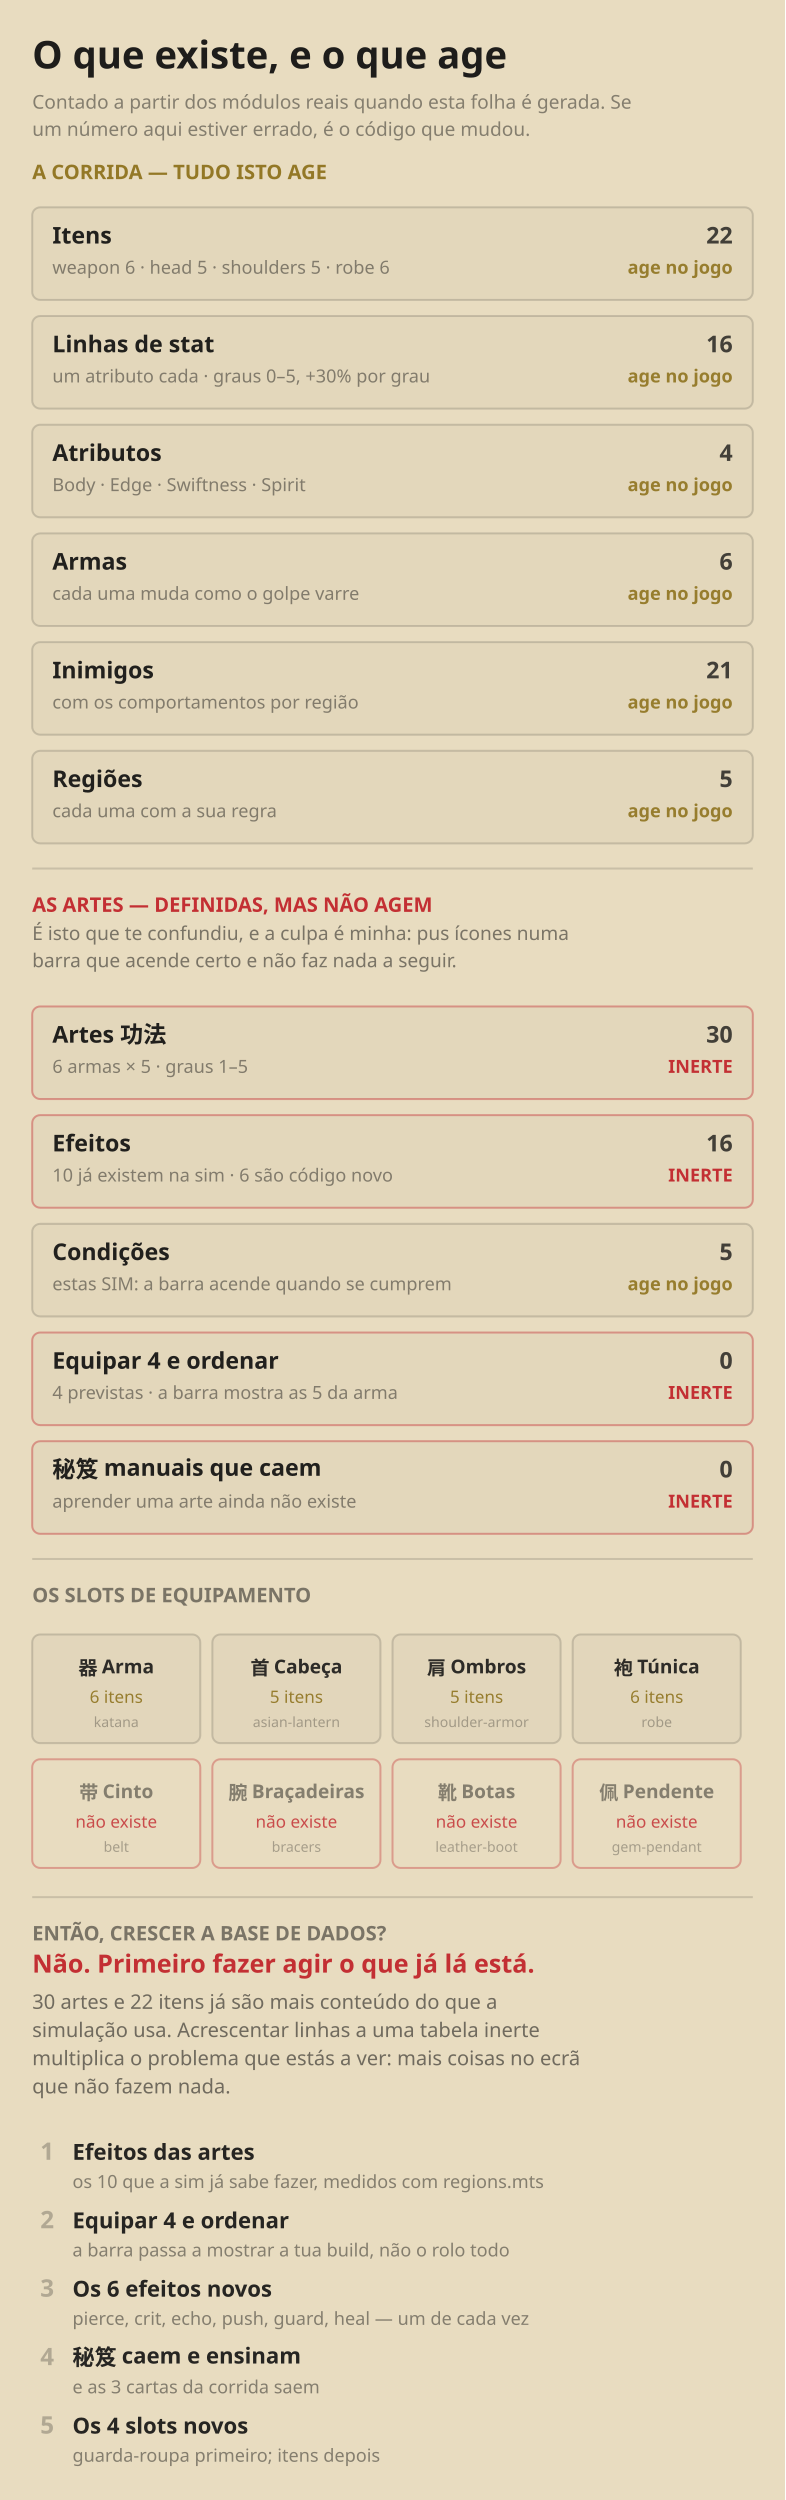
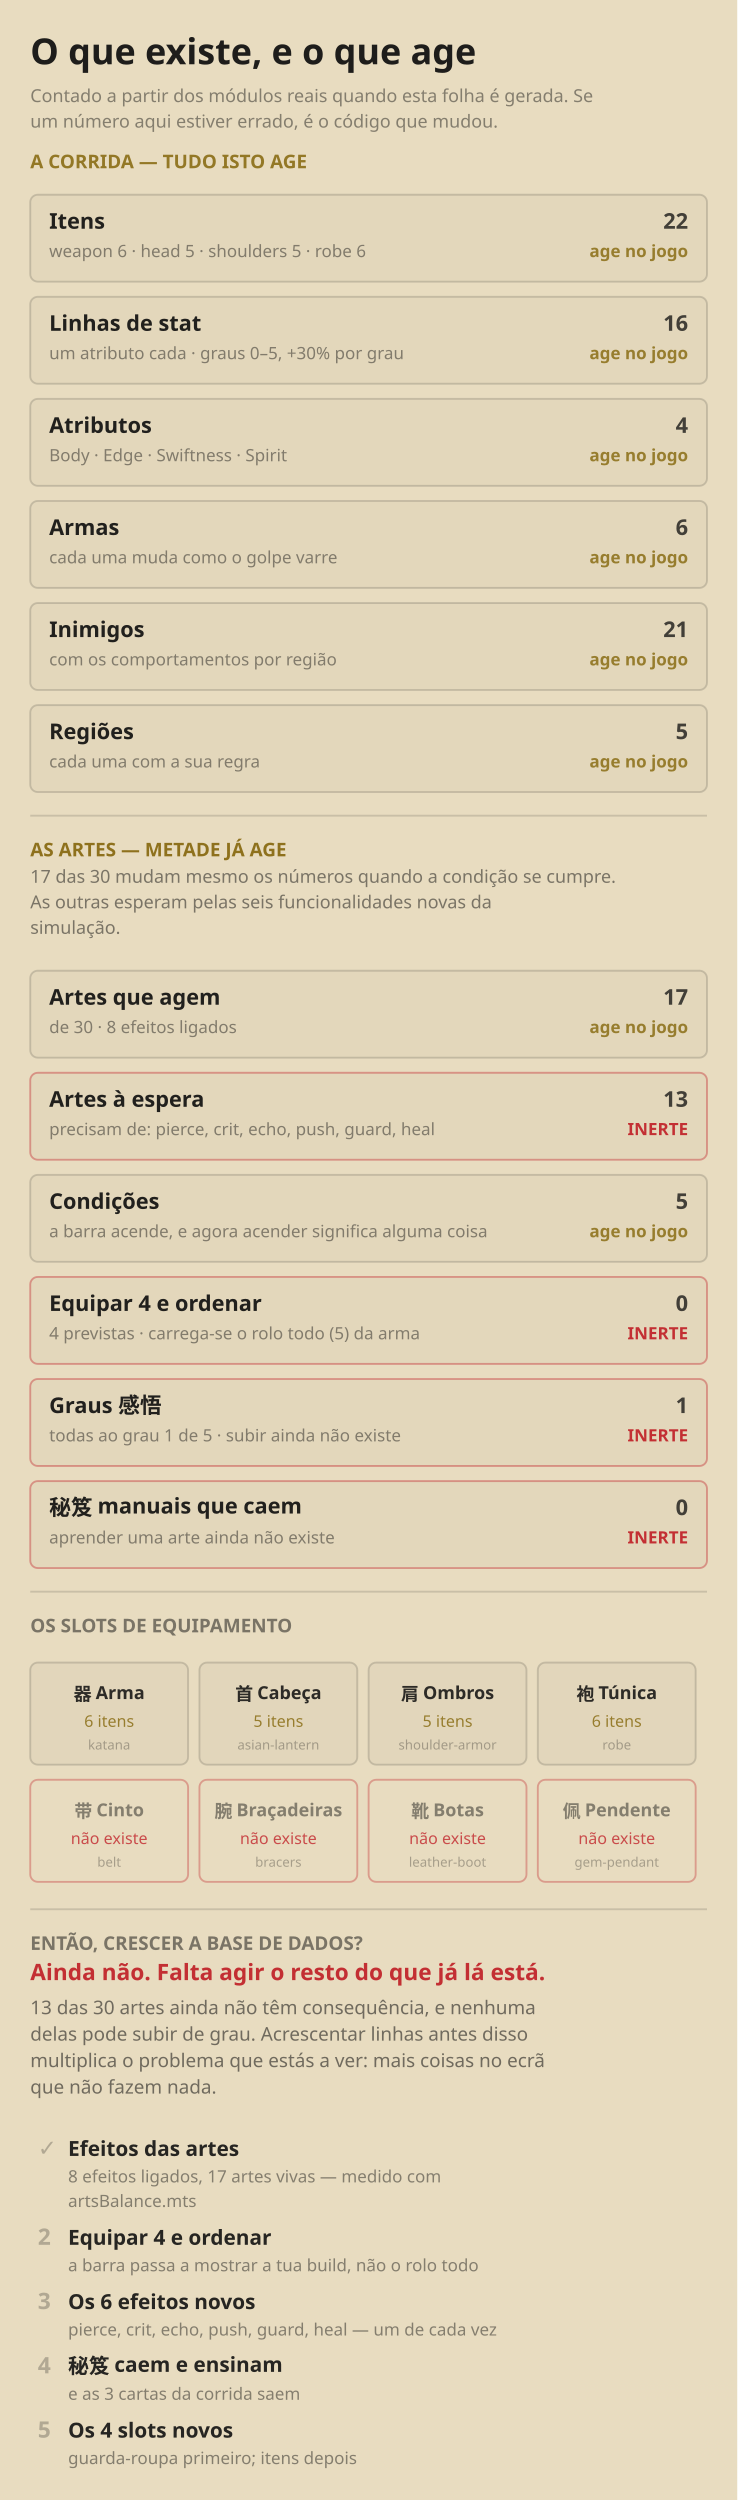
- <svg xmlns="http://www.w3.org/2000/svg" width="390" height="1242" viewBox="0 0 390 1242">
-   <rect width="390" height="1242" fill="#e8dcc0" />
+ <svg xmlns="http://www.w3.org/2000/svg" width="390" height="1322.5" viewBox="0 0 390 1322.5">
+   <rect width="390" height="1322.5" fill="#e8dcc0" />
  <text x="16" y="34" text-anchor="start" font-family="system-ui, sans-serif" font-size="19" font-weight="600" fill="#0d0d0d" fill-opacity="0.92">O que existe, e o que age</text>
  <text x="16" y="54" text-anchor="start" font-family="system-ui, sans-serif" font-size="9.5" font-weight="normal" fill="#0d0d0d" fill-opacity="0.45">Contado a partir dos módulos reais quando esta folha é gerada. Se</text>
  <text x="16" y="67.5" text-anchor="start" font-family="system-ui, sans-serif" font-size="9.5" font-weight="normal" fill="#0d0d0d" fill-opacity="0.45">um número aqui estiver errado, é o código que mudou.</text>
  <text x="16" y="89" text-anchor="start" font-family="system-ui, sans-serif" font-size="10" font-weight="600" fill="#8a6d16" fill-opacity="0.9">A CORRIDA — TUDO ISTO AGE</text>
  <rect x="16" y="103" width="358" height="46" rx="4" fill="#0d0d0d" fill-opacity="0.025" stroke="#0d0d0d" stroke-opacity="0.16" />
  <text x="26" y="121" text-anchor="start" font-family="system-ui, sans-serif" font-size="11.5" font-weight="600" fill="#0d0d0d" fill-opacity="0.9">Itens</text>
  <text x="26" y="136" text-anchor="start" font-family="system-ui, sans-serif" font-size="9" font-weight="normal" fill="#0d0d0d" fill-opacity="0.45">weapon 6 · head 5 · shoulders 5 · robe 6</text>
  <text x="364" y="121" text-anchor="end" font-family="system-ui, sans-serif" font-size="11.5" font-weight="600" fill="#0d0d0d" fill-opacity="0.75">22</text>
  <text x="364" y="136" text-anchor="end" font-family="system-ui, sans-serif" font-size="9" font-weight="600" fill="#8a6d16" fill-opacity="0.85">age no jogo</text>
  <rect x="16" y="157" width="358" height="46" rx="4" fill="#0d0d0d" fill-opacity="0.025" stroke="#0d0d0d" stroke-opacity="0.16" />
  <text x="26" y="175" text-anchor="start" font-family="system-ui, sans-serif" font-size="11.5" font-weight="600" fill="#0d0d0d" fill-opacity="0.9">Linhas de stat</text>
  <text x="26" y="190" text-anchor="start" font-family="system-ui, sans-serif" font-size="9" font-weight="normal" fill="#0d0d0d" fill-opacity="0.45">um atributo cada · graus 0–5, +30% por grau</text>
  <text x="364" y="175" text-anchor="end" font-family="system-ui, sans-serif" font-size="11.5" font-weight="600" fill="#0d0d0d" fill-opacity="0.75">16</text>
  <text x="364" y="190" text-anchor="end" font-family="system-ui, sans-serif" font-size="9" font-weight="600" fill="#8a6d16" fill-opacity="0.85">age no jogo</text>
  <rect x="16" y="211" width="358" height="46" rx="4" fill="#0d0d0d" fill-opacity="0.025" stroke="#0d0d0d" stroke-opacity="0.16" />
  <text x="26" y="229" text-anchor="start" font-family="system-ui, sans-serif" font-size="11.5" font-weight="600" fill="#0d0d0d" fill-opacity="0.9">Atributos</text>
  <text x="26" y="244" text-anchor="start" font-family="system-ui, sans-serif" font-size="9" font-weight="normal" fill="#0d0d0d" fill-opacity="0.45">Body · Edge · Swiftness · Spirit</text>
  <text x="364" y="229" text-anchor="end" font-family="system-ui, sans-serif" font-size="11.5" font-weight="600" fill="#0d0d0d" fill-opacity="0.75">4</text>
  <text x="364" y="244" text-anchor="end" font-family="system-ui, sans-serif" font-size="9" font-weight="600" fill="#8a6d16" fill-opacity="0.85">age no jogo</text>
  <rect x="16" y="265" width="358" height="46" rx="4" fill="#0d0d0d" fill-opacity="0.025" stroke="#0d0d0d" stroke-opacity="0.16" />
  <text x="26" y="283" text-anchor="start" font-family="system-ui, sans-serif" font-size="11.5" font-weight="600" fill="#0d0d0d" fill-opacity="0.9">Armas</text>
  <text x="26" y="298" text-anchor="start" font-family="system-ui, sans-serif" font-size="9" font-weight="normal" fill="#0d0d0d" fill-opacity="0.45">cada uma muda como o golpe varre</text>
  <text x="364" y="283" text-anchor="end" font-family="system-ui, sans-serif" font-size="11.5" font-weight="600" fill="#0d0d0d" fill-opacity="0.75">6</text>
  <text x="364" y="298" text-anchor="end" font-family="system-ui, sans-serif" font-size="9" font-weight="600" fill="#8a6d16" fill-opacity="0.85">age no jogo</text>
  <rect x="16" y="319" width="358" height="46" rx="4" fill="#0d0d0d" fill-opacity="0.025" stroke="#0d0d0d" stroke-opacity="0.16" />
  <text x="26" y="337" text-anchor="start" font-family="system-ui, sans-serif" font-size="11.5" font-weight="600" fill="#0d0d0d" fill-opacity="0.9">Inimigos</text>
  <text x="26" y="352" text-anchor="start" font-family="system-ui, sans-serif" font-size="9" font-weight="normal" fill="#0d0d0d" fill-opacity="0.45">com os comportamentos por região</text>
  <text x="364" y="337" text-anchor="end" font-family="system-ui, sans-serif" font-size="11.5" font-weight="600" fill="#0d0d0d" fill-opacity="0.75">21</text>
  <text x="364" y="352" text-anchor="end" font-family="system-ui, sans-serif" font-size="9" font-weight="600" fill="#8a6d16" fill-opacity="0.85">age no jogo</text>
  <rect x="16" y="373" width="358" height="46" rx="4" fill="#0d0d0d" fill-opacity="0.025" stroke="#0d0d0d" stroke-opacity="0.16" />
  <text x="26" y="391" text-anchor="start" font-family="system-ui, sans-serif" font-size="11.5" font-weight="600" fill="#0d0d0d" fill-opacity="0.9">Regiões</text>
  <text x="26" y="406" text-anchor="start" font-family="system-ui, sans-serif" font-size="9" font-weight="normal" fill="#0d0d0d" fill-opacity="0.45">cada uma com a sua regra</text>
  <text x="364" y="391" text-anchor="end" font-family="system-ui, sans-serif" font-size="11.5" font-weight="600" fill="#0d0d0d" fill-opacity="0.75">5</text>
  <text x="364" y="406" text-anchor="end" font-family="system-ui, sans-serif" font-size="9" font-weight="600" fill="#8a6d16" fill-opacity="0.85">age no jogo</text>
  <rect x="16" y="431" width="358" height="1" fill="#0d0d0d" fill-opacity="0.14" />
-   <text x="16" y="453" text-anchor="start" font-family="system-ui, sans-serif" font-size="10" font-weight="600" fill="#c1272d" fill-opacity="0.95">AS ARTES — DEFINIDAS, MAS NÃO AGEM</text>
-   <text x="16" y="467" text-anchor="start" font-family="system-ui, sans-serif" font-size="9.5" font-weight="normal" fill="#0d0d0d" fill-opacity="0.5">É isto que te confundiu, e a culpa é minha: pus ícones numa</text>
-   <text x="16" y="480.5" text-anchor="start" font-family="system-ui, sans-serif" font-size="9.5" font-weight="normal" fill="#0d0d0d" fill-opacity="0.5">barra que acende certo e não faz nada a seguir.</text>
-   <rect x="16" y="500" width="358" height="46" rx="4" fill="#0d0d0d" fill-opacity="0.025" stroke="#c1272d" stroke-opacity="0.4" />
-   <text x="26" y="518" text-anchor="start" font-family="system-ui, sans-serif" font-size="11.5" font-weight="600" fill="#0d0d0d" fill-opacity="0.9">Artes 功法</text>
-   <text x="26" y="533" text-anchor="start" font-family="system-ui, sans-serif" font-size="9" font-weight="normal" fill="#0d0d0d" fill-opacity="0.45">6 armas × 5 · graus 1–5</text>
-   <text x="364" y="518" text-anchor="end" font-family="system-ui, sans-serif" font-size="11.5" font-weight="600" fill="#0d0d0d" fill-opacity="0.75">30</text>
-   <text x="364" y="533" text-anchor="end" font-family="system-ui, sans-serif" font-size="9" font-weight="600" fill="#c1272d" fill-opacity="0.95">INERTE</text>
-   <rect x="16" y="554" width="358" height="46" rx="4" fill="#0d0d0d" fill-opacity="0.025" stroke="#c1272d" stroke-opacity="0.4" />
-   <text x="26" y="572" text-anchor="start" font-family="system-ui, sans-serif" font-size="11.5" font-weight="600" fill="#0d0d0d" fill-opacity="0.9">Efeitos</text>
-   <text x="26" y="587" text-anchor="start" font-family="system-ui, sans-serif" font-size="9" font-weight="normal" fill="#0d0d0d" fill-opacity="0.45">10 já existem na sim · 6 são código novo</text>
-   <text x="364" y="572" text-anchor="end" font-family="system-ui, sans-serif" font-size="11.5" font-weight="600" fill="#0d0d0d" fill-opacity="0.75">16</text>
-   <text x="364" y="587" text-anchor="end" font-family="system-ui, sans-serif" font-size="9" font-weight="600" fill="#c1272d" fill-opacity="0.95">INERTE</text>
-   <rect x="16" y="608" width="358" height="46" rx="4" fill="#0d0d0d" fill-opacity="0.025" stroke="#0d0d0d" stroke-opacity="0.16" />
-   <text x="26" y="626" text-anchor="start" font-family="system-ui, sans-serif" font-size="11.5" font-weight="600" fill="#0d0d0d" fill-opacity="0.9">Condições</text>
-   <text x="26" y="641" text-anchor="start" font-family="system-ui, sans-serif" font-size="9" font-weight="normal" fill="#0d0d0d" fill-opacity="0.45">estas SIM: a barra acende quando se cumprem</text>
-   <text x="364" y="626" text-anchor="end" font-family="system-ui, sans-serif" font-size="11.5" font-weight="600" fill="#0d0d0d" fill-opacity="0.75">5</text>
-   <text x="364" y="641" text-anchor="end" font-family="system-ui, sans-serif" font-size="9" font-weight="600" fill="#8a6d16" fill-opacity="0.85">age no jogo</text>
-   <rect x="16" y="662" width="358" height="46" rx="4" fill="#0d0d0d" fill-opacity="0.025" stroke="#c1272d" stroke-opacity="0.4" />
-   <text x="26" y="680" text-anchor="start" font-family="system-ui, sans-serif" font-size="11.5" font-weight="600" fill="#0d0d0d" fill-opacity="0.9">Equipar 4 e ordenar</text>
-   <text x="26" y="695" text-anchor="start" font-family="system-ui, sans-serif" font-size="9" font-weight="normal" fill="#0d0d0d" fill-opacity="0.45">4 previstas · a barra mostra as 5 da arma</text>
-   <text x="364" y="680" text-anchor="end" font-family="system-ui, sans-serif" font-size="11.5" font-weight="600" fill="#0d0d0d" fill-opacity="0.75">0</text>
-   <text x="364" y="695" text-anchor="end" font-family="system-ui, sans-serif" font-size="9" font-weight="600" fill="#c1272d" fill-opacity="0.95">INERTE</text>
-   <rect x="16" y="716" width="358" height="46" rx="4" fill="#0d0d0d" fill-opacity="0.025" stroke="#c1272d" stroke-opacity="0.4" />
-   <text x="26" y="734" text-anchor="start" font-family="system-ui, sans-serif" font-size="11.5" font-weight="600" fill="#0d0d0d" fill-opacity="0.9">秘笈 manuais que caem</text>
-   <text x="26" y="749" text-anchor="start" font-family="system-ui, sans-serif" font-size="9" font-weight="normal" fill="#0d0d0d" fill-opacity="0.45">aprender uma arte ainda não existe</text>
-   <text x="364" y="734" text-anchor="end" font-family="system-ui, sans-serif" font-size="11.5" font-weight="600" fill="#0d0d0d" fill-opacity="0.75">0</text>
-   <text x="364" y="749" text-anchor="end" font-family="system-ui, sans-serif" font-size="9" font-weight="600" fill="#c1272d" fill-opacity="0.95">INERTE</text>
-   <rect x="16" y="774" width="358" height="1" fill="#0d0d0d" fill-opacity="0.14" />
-   <text x="16" y="796" text-anchor="start" font-family="system-ui, sans-serif" font-size="10" font-weight="600" fill="#0d0d0d" fill-opacity="0.5">OS SLOTS DE EQUIPAMENTO</text>
-   <rect x="16" y="812" width="83.5" height="54" rx="4" fill="#0d0d0d" fill-opacity="0.03" stroke="#0d0d0d" stroke-opacity="0.16" />
-   <text x="57.75" y="832" text-anchor="middle" font-family="system-ui, sans-serif" font-size="9.5" font-weight="600" fill="#0d0d0d" fill-opacity="0.85">器 Arma</text>
-   <text x="57.75" y="846" text-anchor="middle" font-family="system-ui, sans-serif" font-size="8.5" font-weight="normal" fill="#8a6d16" fill-opacity="0.85">6 itens</text>
-   <text x="57.75" y="858" text-anchor="middle" font-family="system-ui, sans-serif" font-size="7" font-weight="normal" fill="#0d0d0d" fill-opacity="0.3">katana</text>
-   <rect x="105.5" y="812" width="83.5" height="54" rx="4" fill="#0d0d0d" fill-opacity="0.03" stroke="#0d0d0d" stroke-opacity="0.16" />
-   <text x="147.25" y="832" text-anchor="middle" font-family="system-ui, sans-serif" font-size="9.5" font-weight="600" fill="#0d0d0d" fill-opacity="0.85">首 Cabeça</text>
-   <text x="147.25" y="846" text-anchor="middle" font-family="system-ui, sans-serif" font-size="8.5" font-weight="normal" fill="#8a6d16" fill-opacity="0.85">5 itens</text>
-   <text x="147.25" y="858" text-anchor="middle" font-family="system-ui, sans-serif" font-size="7" font-weight="normal" fill="#0d0d0d" fill-opacity="0.3">asian-lantern</text>
-   <rect x="195" y="812" width="83.5" height="54" rx="4" fill="#0d0d0d" fill-opacity="0.03" stroke="#0d0d0d" stroke-opacity="0.16" />
-   <text x="236.75" y="832" text-anchor="middle" font-family="system-ui, sans-serif" font-size="9.5" font-weight="600" fill="#0d0d0d" fill-opacity="0.85">肩 Ombros</text>
-   <text x="236.75" y="846" text-anchor="middle" font-family="system-ui, sans-serif" font-size="8.5" font-weight="normal" fill="#8a6d16" fill-opacity="0.85">5 itens</text>
-   <text x="236.75" y="858" text-anchor="middle" font-family="system-ui, sans-serif" font-size="7" font-weight="normal" fill="#0d0d0d" fill-opacity="0.3">shoulder-armor</text>
-   <rect x="284.5" y="812" width="83.5" height="54" rx="4" fill="#0d0d0d" fill-opacity="0.03" stroke="#0d0d0d" stroke-opacity="0.16" />
-   <text x="326.25" y="832" text-anchor="middle" font-family="system-ui, sans-serif" font-size="9.5" font-weight="600" fill="#0d0d0d" fill-opacity="0.85">袍 Túnica</text>
-   <text x="326.25" y="846" text-anchor="middle" font-family="system-ui, sans-serif" font-size="8.5" font-weight="normal" fill="#8a6d16" fill-opacity="0.85">6 itens</text>
-   <text x="326.25" y="858" text-anchor="middle" font-family="system-ui, sans-serif" font-size="7" font-weight="normal" fill="#0d0d0d" fill-opacity="0.3">robe</text>
-   <rect x="16" y="874" width="83.5" height="54" rx="4" fill="#0d0d0d" fill-opacity="0" stroke="#c1272d" stroke-opacity="0.35" />
-   <text x="57.75" y="894" text-anchor="middle" font-family="system-ui, sans-serif" font-size="9.5" font-weight="600" fill="#0d0d0d" fill-opacity="0.45">带 Cinto</text>
-   <text x="57.75" y="908" text-anchor="middle" font-family="system-ui, sans-serif" font-size="8.5" font-weight="normal" fill="#c1272d" fill-opacity="0.8">não existe</text>
-   <text x="57.75" y="920" text-anchor="middle" font-family="system-ui, sans-serif" font-size="7" font-weight="normal" fill="#0d0d0d" fill-opacity="0.3">belt</text>
-   <rect x="105.5" y="874" width="83.5" height="54" rx="4" fill="#0d0d0d" fill-opacity="0" stroke="#c1272d" stroke-opacity="0.35" />
-   <text x="147.25" y="894" text-anchor="middle" font-family="system-ui, sans-serif" font-size="9.5" font-weight="600" fill="#0d0d0d" fill-opacity="0.45">腕 Braçadeiras</text>
-   <text x="147.25" y="908" text-anchor="middle" font-family="system-ui, sans-serif" font-size="8.5" font-weight="normal" fill="#c1272d" fill-opacity="0.8">não existe</text>
-   <text x="147.25" y="920" text-anchor="middle" font-family="system-ui, sans-serif" font-size="7" font-weight="normal" fill="#0d0d0d" fill-opacity="0.3">bracers</text>
-   <rect x="195" y="874" width="83.5" height="54" rx="4" fill="#0d0d0d" fill-opacity="0" stroke="#c1272d" stroke-opacity="0.35" />
-   <text x="236.75" y="894" text-anchor="middle" font-family="system-ui, sans-serif" font-size="9.5" font-weight="600" fill="#0d0d0d" fill-opacity="0.45">靴 Botas</text>
-   <text x="236.75" y="908" text-anchor="middle" font-family="system-ui, sans-serif" font-size="8.5" font-weight="normal" fill="#c1272d" fill-opacity="0.8">não existe</text>
-   <text x="236.75" y="920" text-anchor="middle" font-family="system-ui, sans-serif" font-size="7" font-weight="normal" fill="#0d0d0d" fill-opacity="0.3">leather-boot</text>
-   <rect x="284.5" y="874" width="83.5" height="54" rx="4" fill="#0d0d0d" fill-opacity="0" stroke="#c1272d" stroke-opacity="0.35" />
-   <text x="326.25" y="894" text-anchor="middle" font-family="system-ui, sans-serif" font-size="9.5" font-weight="600" fill="#0d0d0d" fill-opacity="0.45">佩 Pendente</text>
-   <text x="326.25" y="908" text-anchor="middle" font-family="system-ui, sans-serif" font-size="8.5" font-weight="normal" fill="#c1272d" fill-opacity="0.8">não existe</text>
-   <text x="326.25" y="920" text-anchor="middle" font-family="system-ui, sans-serif" font-size="7" font-weight="normal" fill="#0d0d0d" fill-opacity="0.3">gem-pendant</text>
-   <rect x="16" y="942" width="358" height="1" fill="#0d0d0d" fill-opacity="0.14" />
-   <text x="16" y="964" text-anchor="start" font-family="system-ui, sans-serif" font-size="10" font-weight="600" fill="#0d0d0d" fill-opacity="0.5">ENTÃO, CRESCER A BASE DE DADOS?</text>
-   <text x="16" y="980" text-anchor="start" font-family="system-ui, sans-serif" font-size="12.5" font-weight="600" fill="#c1272d" fill-opacity="0.95">Não. Primeiro fazer agir o que já lá está.</text>
-   <text x="16" y="998" text-anchor="start" font-family="system-ui, sans-serif" font-size="10" font-weight="normal" fill="#0d0d0d" fill-opacity="0.55">30 artes e 22 itens já são mais conteúdo do que a</text>
-   <text x="16" y="1012" text-anchor="start" font-family="system-ui, sans-serif" font-size="10" font-weight="normal" fill="#0d0d0d" fill-opacity="0.55">simulação usa. Acrescentar linhas a uma tabela inerte</text>
-   <text x="16" y="1026" text-anchor="start" font-family="system-ui, sans-serif" font-size="10" font-weight="normal" fill="#0d0d0d" fill-opacity="0.55">multiplica o problema que estás a ver: mais coisas no ecrã</text>
-   <text x="16" y="1040" text-anchor="start" font-family="system-ui, sans-serif" font-size="10" font-weight="normal" fill="#0d0d0d" fill-opacity="0.55">que não fazem nada.</text>
-   <text x="20" y="1073" text-anchor="start" font-family="system-ui, sans-serif" font-size="12" font-weight="600" fill="#0d0d0d" fill-opacity="0.25">1</text>
-   <text x="36" y="1073" text-anchor="start" font-family="system-ui, sans-serif" font-size="11" font-weight="600" fill="#0d0d0d" fill-opacity="0.88">Efeitos das artes</text>
-   <text x="36" y="1087" text-anchor="start" font-family="system-ui, sans-serif" font-size="9" font-weight="normal" fill="#0d0d0d" fill-opacity="0.45">os 10 que a sim já sabe fazer, medidos com regions.mts</text>
-   <text x="20" y="1107" text-anchor="start" font-family="system-ui, sans-serif" font-size="12" font-weight="600" fill="#0d0d0d" fill-opacity="0.25">2</text>
-   <text x="36" y="1107" text-anchor="start" font-family="system-ui, sans-serif" font-size="11" font-weight="600" fill="#0d0d0d" fill-opacity="0.88">Equipar 4 e ordenar</text>
-   <text x="36" y="1121" text-anchor="start" font-family="system-ui, sans-serif" font-size="9" font-weight="normal" fill="#0d0d0d" fill-opacity="0.45">a barra passa a mostrar a tua build, não o rolo todo</text>
-   <text x="20" y="1141" text-anchor="start" font-family="system-ui, sans-serif" font-size="12" font-weight="600" fill="#0d0d0d" fill-opacity="0.25">3</text>
-   <text x="36" y="1141" text-anchor="start" font-family="system-ui, sans-serif" font-size="11" font-weight="600" fill="#0d0d0d" fill-opacity="0.88">Os 6 efeitos novos</text>
-   <text x="36" y="1155" text-anchor="start" font-family="system-ui, sans-serif" font-size="9" font-weight="normal" fill="#0d0d0d" fill-opacity="0.45">pierce, crit, echo, push, guard, heal — um de cada vez</text>
-   <text x="20" y="1175" text-anchor="start" font-family="system-ui, sans-serif" font-size="12" font-weight="600" fill="#0d0d0d" fill-opacity="0.25">4</text>
-   <text x="36" y="1175" text-anchor="start" font-family="system-ui, sans-serif" font-size="11" font-weight="600" fill="#0d0d0d" fill-opacity="0.88">秘笈 caem e ensinam</text>
-   <text x="36" y="1189" text-anchor="start" font-family="system-ui, sans-serif" font-size="9" font-weight="normal" fill="#0d0d0d" fill-opacity="0.45">e as 3 cartas da corrida saem</text>
-   <text x="20" y="1209" text-anchor="start" font-family="system-ui, sans-serif" font-size="12" font-weight="600" fill="#0d0d0d" fill-opacity="0.25">5</text>
-   <text x="36" y="1209" text-anchor="start" font-family="system-ui, sans-serif" font-size="11" font-weight="600" fill="#0d0d0d" fill-opacity="0.88">Os 4 slots novos</text>
-   <text x="36" y="1223" text-anchor="start" font-family="system-ui, sans-serif" font-size="9" font-weight="normal" fill="#0d0d0d" fill-opacity="0.45">guarda-roupa primeiro; itens depois</text>
+   <text x="16" y="453" text-anchor="start" font-family="system-ui, sans-serif" font-size="10" font-weight="600" fill="#8a6d16" fill-opacity="0.95">AS ARTES — METADE JÁ AGE</text>
+   <text x="16" y="467" text-anchor="start" font-family="system-ui, sans-serif" font-size="9.5" font-weight="normal" fill="#0d0d0d" fill-opacity="0.5">17 das 30 mudam mesmo os números quando a condição se cumpre.</text>
+   <text x="16" y="480.5" text-anchor="start" font-family="system-ui, sans-serif" font-size="9.5" font-weight="normal" fill="#0d0d0d" fill-opacity="0.5">As outras esperam pelas seis funcionalidades novas da</text>
+   <text x="16" y="494" text-anchor="start" font-family="system-ui, sans-serif" font-size="9.5" font-weight="normal" fill="#0d0d0d" fill-opacity="0.5">simulação.</text>
+   <rect x="16" y="513.5" width="358" height="46" rx="4" fill="#0d0d0d" fill-opacity="0.025" stroke="#0d0d0d" stroke-opacity="0.16" />
+   <text x="26" y="531.5" text-anchor="start" font-family="system-ui, sans-serif" font-size="11.5" font-weight="600" fill="#0d0d0d" fill-opacity="0.9">Artes que agem</text>
+   <text x="26" y="546.5" text-anchor="start" font-family="system-ui, sans-serif" font-size="9" font-weight="normal" fill="#0d0d0d" fill-opacity="0.45">de 30 · 8 efeitos ligados</text>
+   <text x="364" y="531.5" text-anchor="end" font-family="system-ui, sans-serif" font-size="11.5" font-weight="600" fill="#0d0d0d" fill-opacity="0.75">17</text>
+   <text x="364" y="546.5" text-anchor="end" font-family="system-ui, sans-serif" font-size="9" font-weight="600" fill="#8a6d16" fill-opacity="0.85">age no jogo</text>
+   <rect x="16" y="567.5" width="358" height="46" rx="4" fill="#0d0d0d" fill-opacity="0.025" stroke="#c1272d" stroke-opacity="0.4" />
+   <text x="26" y="585.5" text-anchor="start" font-family="system-ui, sans-serif" font-size="11.5" font-weight="600" fill="#0d0d0d" fill-opacity="0.9">Artes à espera</text>
+   <text x="26" y="600.5" text-anchor="start" font-family="system-ui, sans-serif" font-size="9" font-weight="normal" fill="#0d0d0d" fill-opacity="0.45">precisam de: pierce, crit, echo, push, guard, heal</text>
+   <text x="364" y="585.5" text-anchor="end" font-family="system-ui, sans-serif" font-size="11.5" font-weight="600" fill="#0d0d0d" fill-opacity="0.75">13</text>
+   <text x="364" y="600.5" text-anchor="end" font-family="system-ui, sans-serif" font-size="9" font-weight="600" fill="#c1272d" fill-opacity="0.95">INERTE</text>
+   <rect x="16" y="621.5" width="358" height="46" rx="4" fill="#0d0d0d" fill-opacity="0.025" stroke="#0d0d0d" stroke-opacity="0.16" />
+   <text x="26" y="639.5" text-anchor="start" font-family="system-ui, sans-serif" font-size="11.5" font-weight="600" fill="#0d0d0d" fill-opacity="0.9">Condições</text>
+   <text x="26" y="654.5" text-anchor="start" font-family="system-ui, sans-serif" font-size="9" font-weight="normal" fill="#0d0d0d" fill-opacity="0.45">a barra acende, e agora acender significa alguma coisa</text>
+   <text x="364" y="639.5" text-anchor="end" font-family="system-ui, sans-serif" font-size="11.5" font-weight="600" fill="#0d0d0d" fill-opacity="0.75">5</text>
+   <text x="364" y="654.5" text-anchor="end" font-family="system-ui, sans-serif" font-size="9" font-weight="600" fill="#8a6d16" fill-opacity="0.85">age no jogo</text>
+   <rect x="16" y="675.5" width="358" height="46" rx="4" fill="#0d0d0d" fill-opacity="0.025" stroke="#c1272d" stroke-opacity="0.4" />
+   <text x="26" y="693.5" text-anchor="start" font-family="system-ui, sans-serif" font-size="11.5" font-weight="600" fill="#0d0d0d" fill-opacity="0.9">Equipar 4 e ordenar</text>
+   <text x="26" y="708.5" text-anchor="start" font-family="system-ui, sans-serif" font-size="9" font-weight="normal" fill="#0d0d0d" fill-opacity="0.45">4 previstas · carrega-se o rolo todo (5) da arma</text>
+   <text x="364" y="693.5" text-anchor="end" font-family="system-ui, sans-serif" font-size="11.5" font-weight="600" fill="#0d0d0d" fill-opacity="0.75">0</text>
+   <text x="364" y="708.5" text-anchor="end" font-family="system-ui, sans-serif" font-size="9" font-weight="600" fill="#c1272d" fill-opacity="0.95">INERTE</text>
+   <rect x="16" y="729.5" width="358" height="46" rx="4" fill="#0d0d0d" fill-opacity="0.025" stroke="#c1272d" stroke-opacity="0.4" />
+   <text x="26" y="747.5" text-anchor="start" font-family="system-ui, sans-serif" font-size="11.5" font-weight="600" fill="#0d0d0d" fill-opacity="0.9">Graus 感悟</text>
+   <text x="26" y="762.5" text-anchor="start" font-family="system-ui, sans-serif" font-size="9" font-weight="normal" fill="#0d0d0d" fill-opacity="0.45">todas ao grau 1 de 5 · subir ainda não existe</text>
+   <text x="364" y="747.5" text-anchor="end" font-family="system-ui, sans-serif" font-size="11.5" font-weight="600" fill="#0d0d0d" fill-opacity="0.75">1</text>
+   <text x="364" y="762.5" text-anchor="end" font-family="system-ui, sans-serif" font-size="9" font-weight="600" fill="#c1272d" fill-opacity="0.95">INERTE</text>
+   <rect x="16" y="783.5" width="358" height="46" rx="4" fill="#0d0d0d" fill-opacity="0.025" stroke="#c1272d" stroke-opacity="0.4" />
+   <text x="26" y="801.5" text-anchor="start" font-family="system-ui, sans-serif" font-size="11.5" font-weight="600" fill="#0d0d0d" fill-opacity="0.9">秘笈 manuais que caem</text>
+   <text x="26" y="816.5" text-anchor="start" font-family="system-ui, sans-serif" font-size="9" font-weight="normal" fill="#0d0d0d" fill-opacity="0.45">aprender uma arte ainda não existe</text>
+   <text x="364" y="801.5" text-anchor="end" font-family="system-ui, sans-serif" font-size="11.5" font-weight="600" fill="#0d0d0d" fill-opacity="0.75">0</text>
+   <text x="364" y="816.5" text-anchor="end" font-family="system-ui, sans-serif" font-size="9" font-weight="600" fill="#c1272d" fill-opacity="0.95">INERTE</text>
+   <rect x="16" y="841.5" width="358" height="1" fill="#0d0d0d" fill-opacity="0.14" />
+   <text x="16" y="863.5" text-anchor="start" font-family="system-ui, sans-serif" font-size="10" font-weight="600" fill="#0d0d0d" fill-opacity="0.5">OS SLOTS DE EQUIPAMENTO</text>
+   <rect x="16" y="879.5" width="83.5" height="54" rx="4" fill="#0d0d0d" fill-opacity="0.03" stroke="#0d0d0d" stroke-opacity="0.16" />
+   <text x="57.75" y="899.5" text-anchor="middle" font-family="system-ui, sans-serif" font-size="9.5" font-weight="600" fill="#0d0d0d" fill-opacity="0.85">器 Arma</text>
+   <text x="57.75" y="913.5" text-anchor="middle" font-family="system-ui, sans-serif" font-size="8.5" font-weight="normal" fill="#8a6d16" fill-opacity="0.85">6 itens</text>
+   <text x="57.75" y="925.5" text-anchor="middle" font-family="system-ui, sans-serif" font-size="7" font-weight="normal" fill="#0d0d0d" fill-opacity="0.3">katana</text>
+   <rect x="105.5" y="879.5" width="83.5" height="54" rx="4" fill="#0d0d0d" fill-opacity="0.03" stroke="#0d0d0d" stroke-opacity="0.16" />
+   <text x="147.25" y="899.5" text-anchor="middle" font-family="system-ui, sans-serif" font-size="9.5" font-weight="600" fill="#0d0d0d" fill-opacity="0.85">首 Cabeça</text>
+   <text x="147.25" y="913.5" text-anchor="middle" font-family="system-ui, sans-serif" font-size="8.5" font-weight="normal" fill="#8a6d16" fill-opacity="0.85">5 itens</text>
+   <text x="147.25" y="925.5" text-anchor="middle" font-family="system-ui, sans-serif" font-size="7" font-weight="normal" fill="#0d0d0d" fill-opacity="0.3">asian-lantern</text>
+   <rect x="195" y="879.5" width="83.5" height="54" rx="4" fill="#0d0d0d" fill-opacity="0.03" stroke="#0d0d0d" stroke-opacity="0.16" />
+   <text x="236.75" y="899.5" text-anchor="middle" font-family="system-ui, sans-serif" font-size="9.5" font-weight="600" fill="#0d0d0d" fill-opacity="0.85">肩 Ombros</text>
+   <text x="236.75" y="913.5" text-anchor="middle" font-family="system-ui, sans-serif" font-size="8.5" font-weight="normal" fill="#8a6d16" fill-opacity="0.85">5 itens</text>
+   <text x="236.75" y="925.5" text-anchor="middle" font-family="system-ui, sans-serif" font-size="7" font-weight="normal" fill="#0d0d0d" fill-opacity="0.3">shoulder-armor</text>
+   <rect x="284.5" y="879.5" width="83.5" height="54" rx="4" fill="#0d0d0d" fill-opacity="0.03" stroke="#0d0d0d" stroke-opacity="0.16" />
+   <text x="326.25" y="899.5" text-anchor="middle" font-family="system-ui, sans-serif" font-size="9.5" font-weight="600" fill="#0d0d0d" fill-opacity="0.85">袍 Túnica</text>
+   <text x="326.25" y="913.5" text-anchor="middle" font-family="system-ui, sans-serif" font-size="8.5" font-weight="normal" fill="#8a6d16" fill-opacity="0.85">6 itens</text>
+   <text x="326.25" y="925.5" text-anchor="middle" font-family="system-ui, sans-serif" font-size="7" font-weight="normal" fill="#0d0d0d" fill-opacity="0.3">robe</text>
+   <rect x="16" y="941.5" width="83.5" height="54" rx="4" fill="#0d0d0d" fill-opacity="0" stroke="#c1272d" stroke-opacity="0.35" />
+   <text x="57.75" y="961.5" text-anchor="middle" font-family="system-ui, sans-serif" font-size="9.5" font-weight="600" fill="#0d0d0d" fill-opacity="0.45">带 Cinto</text>
+   <text x="57.75" y="975.5" text-anchor="middle" font-family="system-ui, sans-serif" font-size="8.5" font-weight="normal" fill="#c1272d" fill-opacity="0.8">não existe</text>
+   <text x="57.75" y="987.5" text-anchor="middle" font-family="system-ui, sans-serif" font-size="7" font-weight="normal" fill="#0d0d0d" fill-opacity="0.3">belt</text>
+   <rect x="105.5" y="941.5" width="83.5" height="54" rx="4" fill="#0d0d0d" fill-opacity="0" stroke="#c1272d" stroke-opacity="0.35" />
+   <text x="147.25" y="961.5" text-anchor="middle" font-family="system-ui, sans-serif" font-size="9.5" font-weight="600" fill="#0d0d0d" fill-opacity="0.45">腕 Braçadeiras</text>
+   <text x="147.25" y="975.5" text-anchor="middle" font-family="system-ui, sans-serif" font-size="8.5" font-weight="normal" fill="#c1272d" fill-opacity="0.8">não existe</text>
+   <text x="147.25" y="987.5" text-anchor="middle" font-family="system-ui, sans-serif" font-size="7" font-weight="normal" fill="#0d0d0d" fill-opacity="0.3">bracers</text>
+   <rect x="195" y="941.5" width="83.5" height="54" rx="4" fill="#0d0d0d" fill-opacity="0" stroke="#c1272d" stroke-opacity="0.35" />
+   <text x="236.75" y="961.5" text-anchor="middle" font-family="system-ui, sans-serif" font-size="9.5" font-weight="600" fill="#0d0d0d" fill-opacity="0.45">靴 Botas</text>
+   <text x="236.75" y="975.5" text-anchor="middle" font-family="system-ui, sans-serif" font-size="8.5" font-weight="normal" fill="#c1272d" fill-opacity="0.8">não existe</text>
+   <text x="236.75" y="987.5" text-anchor="middle" font-family="system-ui, sans-serif" font-size="7" font-weight="normal" fill="#0d0d0d" fill-opacity="0.3">leather-boot</text>
+   <rect x="284.5" y="941.5" width="83.5" height="54" rx="4" fill="#0d0d0d" fill-opacity="0" stroke="#c1272d" stroke-opacity="0.35" />
+   <text x="326.25" y="961.5" text-anchor="middle" font-family="system-ui, sans-serif" font-size="9.5" font-weight="600" fill="#0d0d0d" fill-opacity="0.45">佩 Pendente</text>
+   <text x="326.25" y="975.5" text-anchor="middle" font-family="system-ui, sans-serif" font-size="8.5" font-weight="normal" fill="#c1272d" fill-opacity="0.8">não existe</text>
+   <text x="326.25" y="987.5" text-anchor="middle" font-family="system-ui, sans-serif" font-size="7" font-weight="normal" fill="#0d0d0d" fill-opacity="0.3">gem-pendant</text>
+   <rect x="16" y="1009.5" width="358" height="1" fill="#0d0d0d" fill-opacity="0.14" />
+   <text x="16" y="1031.5" text-anchor="start" font-family="system-ui, sans-serif" font-size="10" font-weight="600" fill="#0d0d0d" fill-opacity="0.5">ENTÃO, CRESCER A BASE DE DADOS?</text>
+   <text x="16" y="1047.5" text-anchor="start" font-family="system-ui, sans-serif" font-size="12" font-weight="600" fill="#c1272d" fill-opacity="0.95">Ainda não. Falta agir o resto do que já lá está.</text>
+   <text x="16" y="1065.5" text-anchor="start" font-family="system-ui, sans-serif" font-size="10" font-weight="normal" fill="#0d0d0d" fill-opacity="0.55">13 das 30 artes ainda não têm consequência, e nenhuma</text>
+   <text x="16" y="1079.5" text-anchor="start" font-family="system-ui, sans-serif" font-size="10" font-weight="normal" fill="#0d0d0d" fill-opacity="0.55">delas pode subir de grau. Acrescentar linhas antes disso</text>
+   <text x="16" y="1093.5" text-anchor="start" font-family="system-ui, sans-serif" font-size="10" font-weight="normal" fill="#0d0d0d" fill-opacity="0.55">multiplica o problema que estás a ver: mais coisas no ecrã</text>
+   <text x="16" y="1107.5" text-anchor="start" font-family="system-ui, sans-serif" font-size="10" font-weight="normal" fill="#0d0d0d" fill-opacity="0.55">que não fazem nada.</text>
+   <text x="20" y="1140.5" text-anchor="start" font-family="system-ui, sans-serif" font-size="12" font-weight="600" fill="#0d0d0d" fill-opacity="0.25">✓</text>
+   <text x="36" y="1140.5" text-anchor="start" font-family="system-ui, sans-serif" font-size="11" font-weight="600" fill="#0d0d0d" fill-opacity="0.88">Efeitos das artes</text>
+   <text x="36" y="1154.5" text-anchor="start" font-family="system-ui, sans-serif" font-size="9" font-weight="normal" fill="#0d0d0d" fill-opacity="0.45">8 efeitos ligados, 17 artes vivas — medido com</text>
+   <text x="36" y="1167.5" text-anchor="start" font-family="system-ui, sans-serif" font-size="9" font-weight="normal" fill="#0d0d0d" fill-opacity="0.45">artsBalance.mts</text>
+   <text x="20" y="1187.5" text-anchor="start" font-family="system-ui, sans-serif" font-size="12" font-weight="600" fill="#0d0d0d" fill-opacity="0.25">2</text>
+   <text x="36" y="1187.5" text-anchor="start" font-family="system-ui, sans-serif" font-size="11" font-weight="600" fill="#0d0d0d" fill-opacity="0.88">Equipar 4 e ordenar</text>
+   <text x="36" y="1201.5" text-anchor="start" font-family="system-ui, sans-serif" font-size="9" font-weight="normal" fill="#0d0d0d" fill-opacity="0.45">a barra passa a mostrar a tua build, não o rolo todo</text>
+   <text x="20" y="1221.5" text-anchor="start" font-family="system-ui, sans-serif" font-size="12" font-weight="600" fill="#0d0d0d" fill-opacity="0.25">3</text>
+   <text x="36" y="1221.5" text-anchor="start" font-family="system-ui, sans-serif" font-size="11" font-weight="600" fill="#0d0d0d" fill-opacity="0.88">Os 6 efeitos novos</text>
+   <text x="36" y="1235.5" text-anchor="start" font-family="system-ui, sans-serif" font-size="9" font-weight="normal" fill="#0d0d0d" fill-opacity="0.45">pierce, crit, echo, push, guard, heal — um de cada vez</text>
+   <text x="20" y="1255.5" text-anchor="start" font-family="system-ui, sans-serif" font-size="12" font-weight="600" fill="#0d0d0d" fill-opacity="0.25">4</text>
+   <text x="36" y="1255.5" text-anchor="start" font-family="system-ui, sans-serif" font-size="11" font-weight="600" fill="#0d0d0d" fill-opacity="0.88">秘笈 caem e ensinam</text>
+   <text x="36" y="1269.5" text-anchor="start" font-family="system-ui, sans-serif" font-size="9" font-weight="normal" fill="#0d0d0d" fill-opacity="0.45">e as 3 cartas da corrida saem</text>
+   <text x="20" y="1289.5" text-anchor="start" font-family="system-ui, sans-serif" font-size="12" font-weight="600" fill="#0d0d0d" fill-opacity="0.25">5</text>
+   <text x="36" y="1289.5" text-anchor="start" font-family="system-ui, sans-serif" font-size="11" font-weight="600" fill="#0d0d0d" fill-opacity="0.88">Os 4 slots novos</text>
+   <text x="36" y="1303.5" text-anchor="start" font-family="system-ui, sans-serif" font-size="9" font-weight="normal" fill="#0d0d0d" fill-opacity="0.45">guarda-roupa primeiro; itens depois</text>
</svg>
